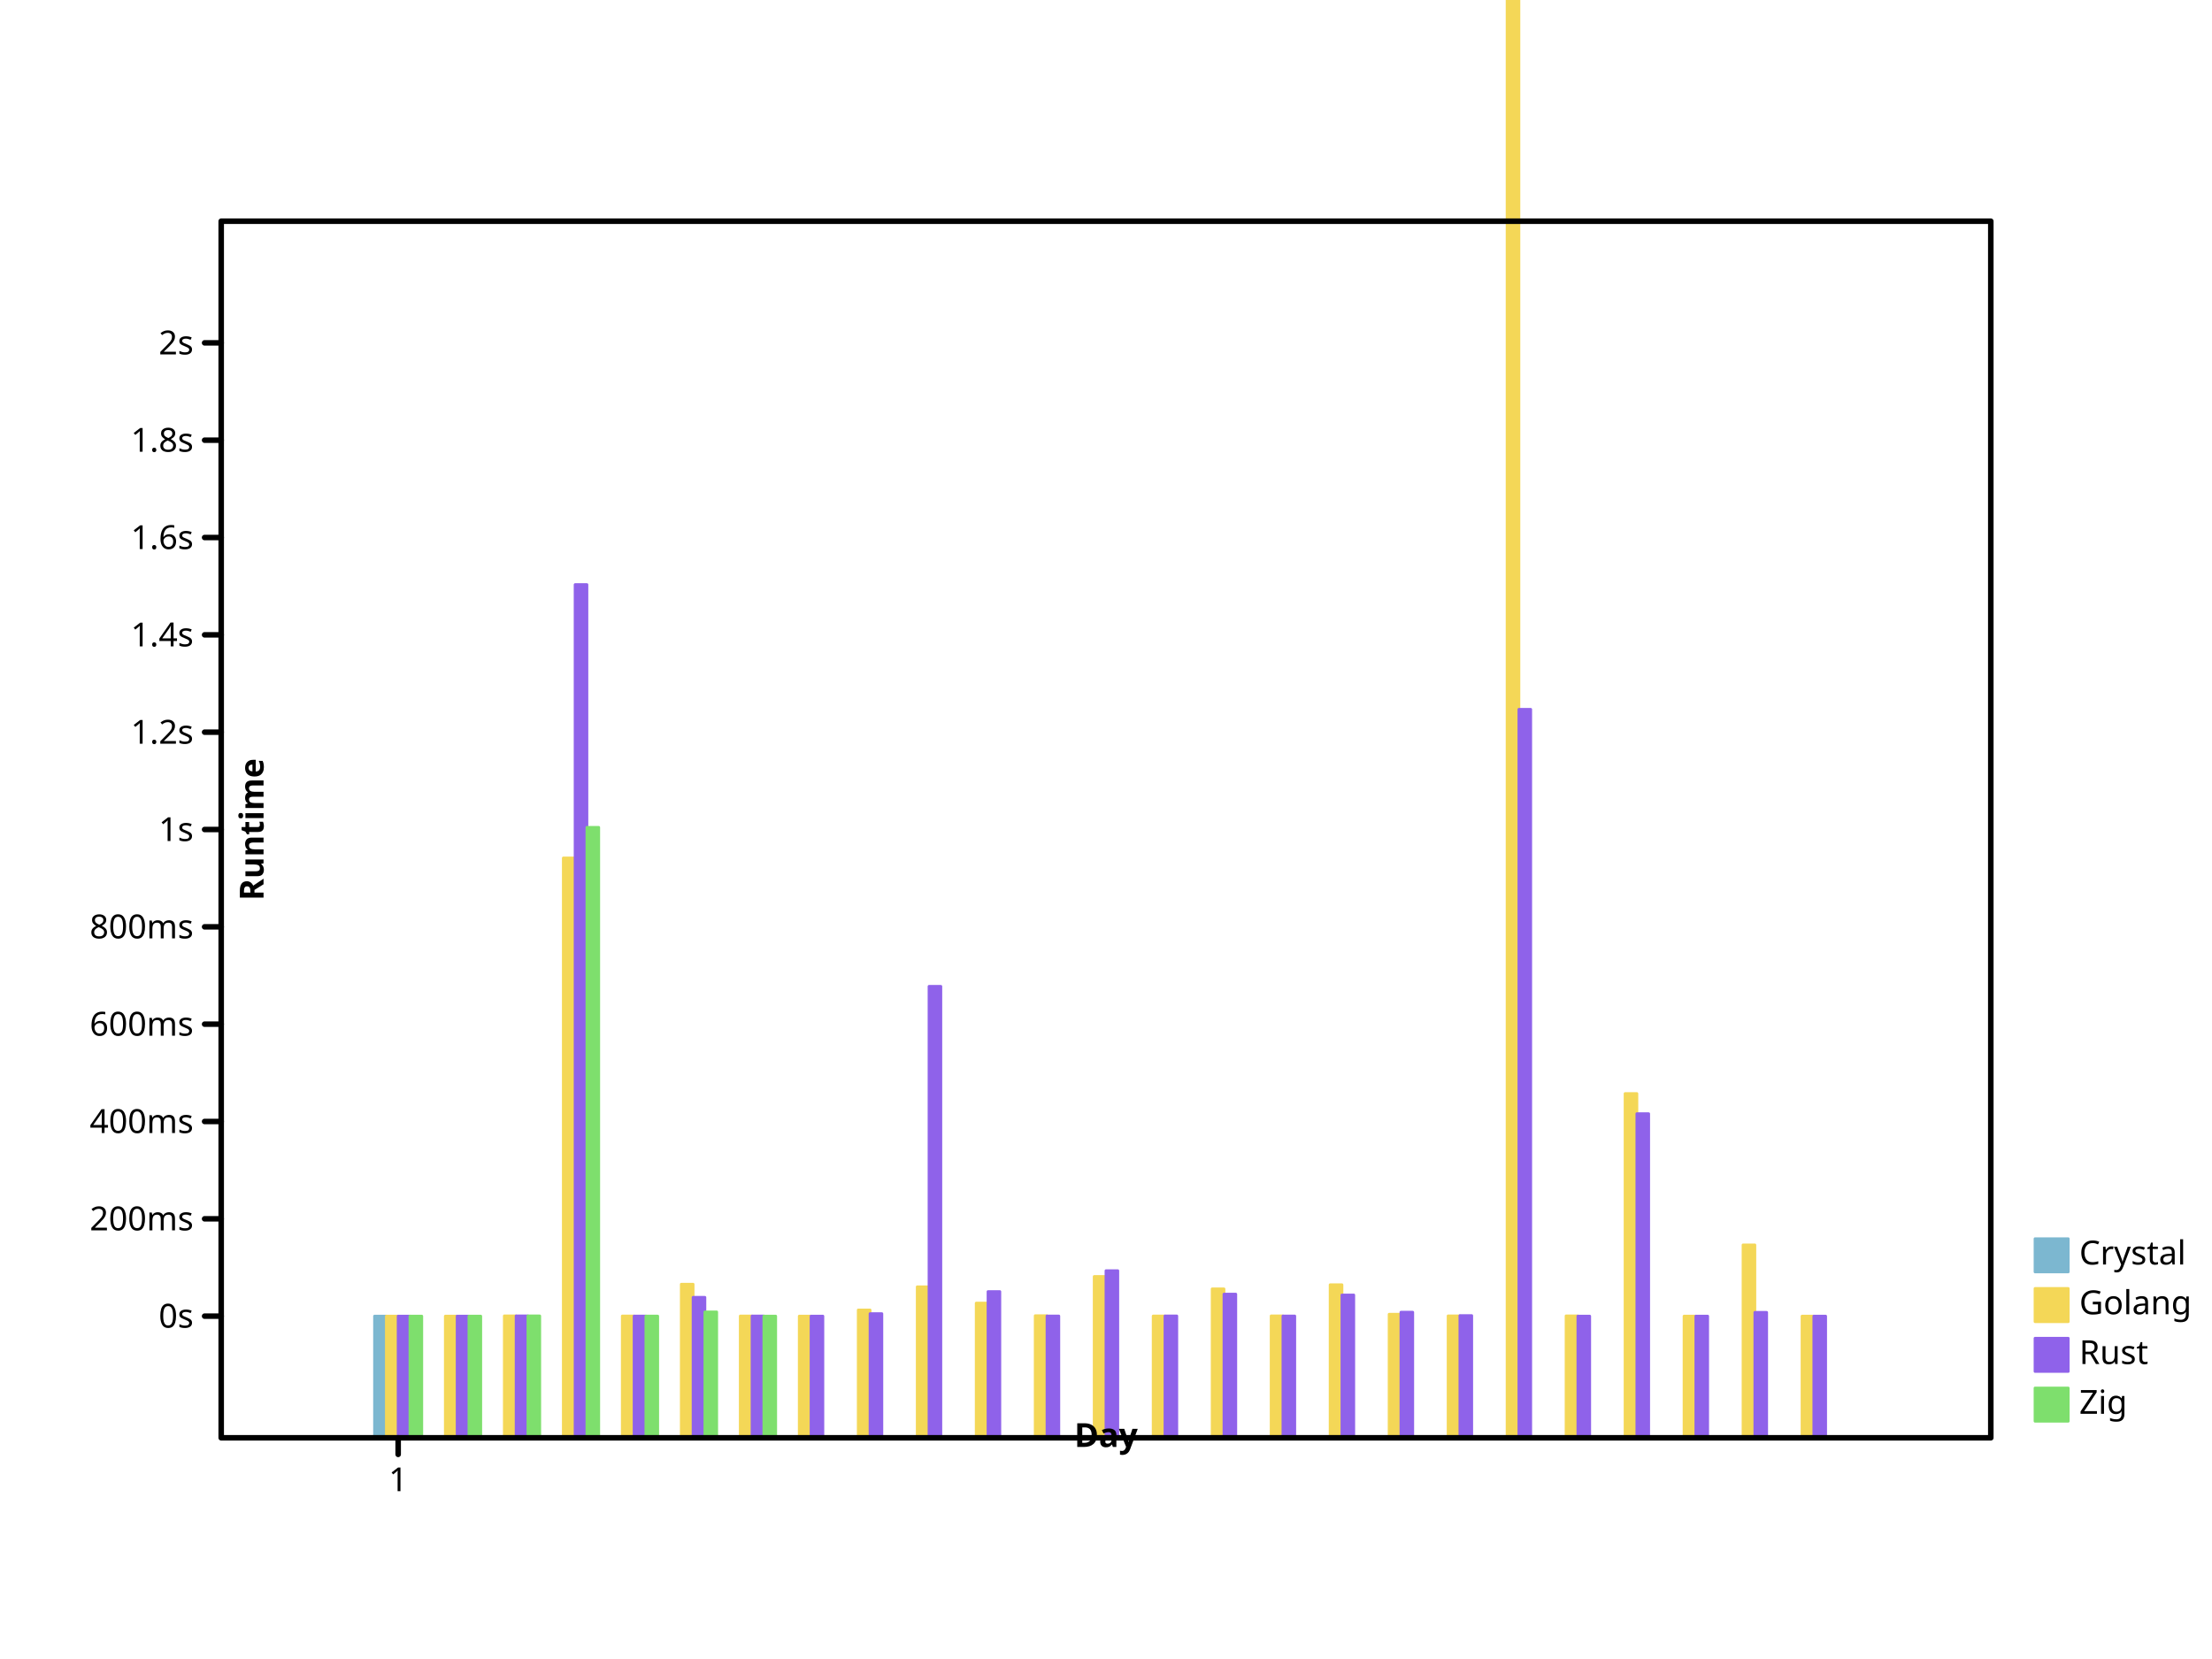
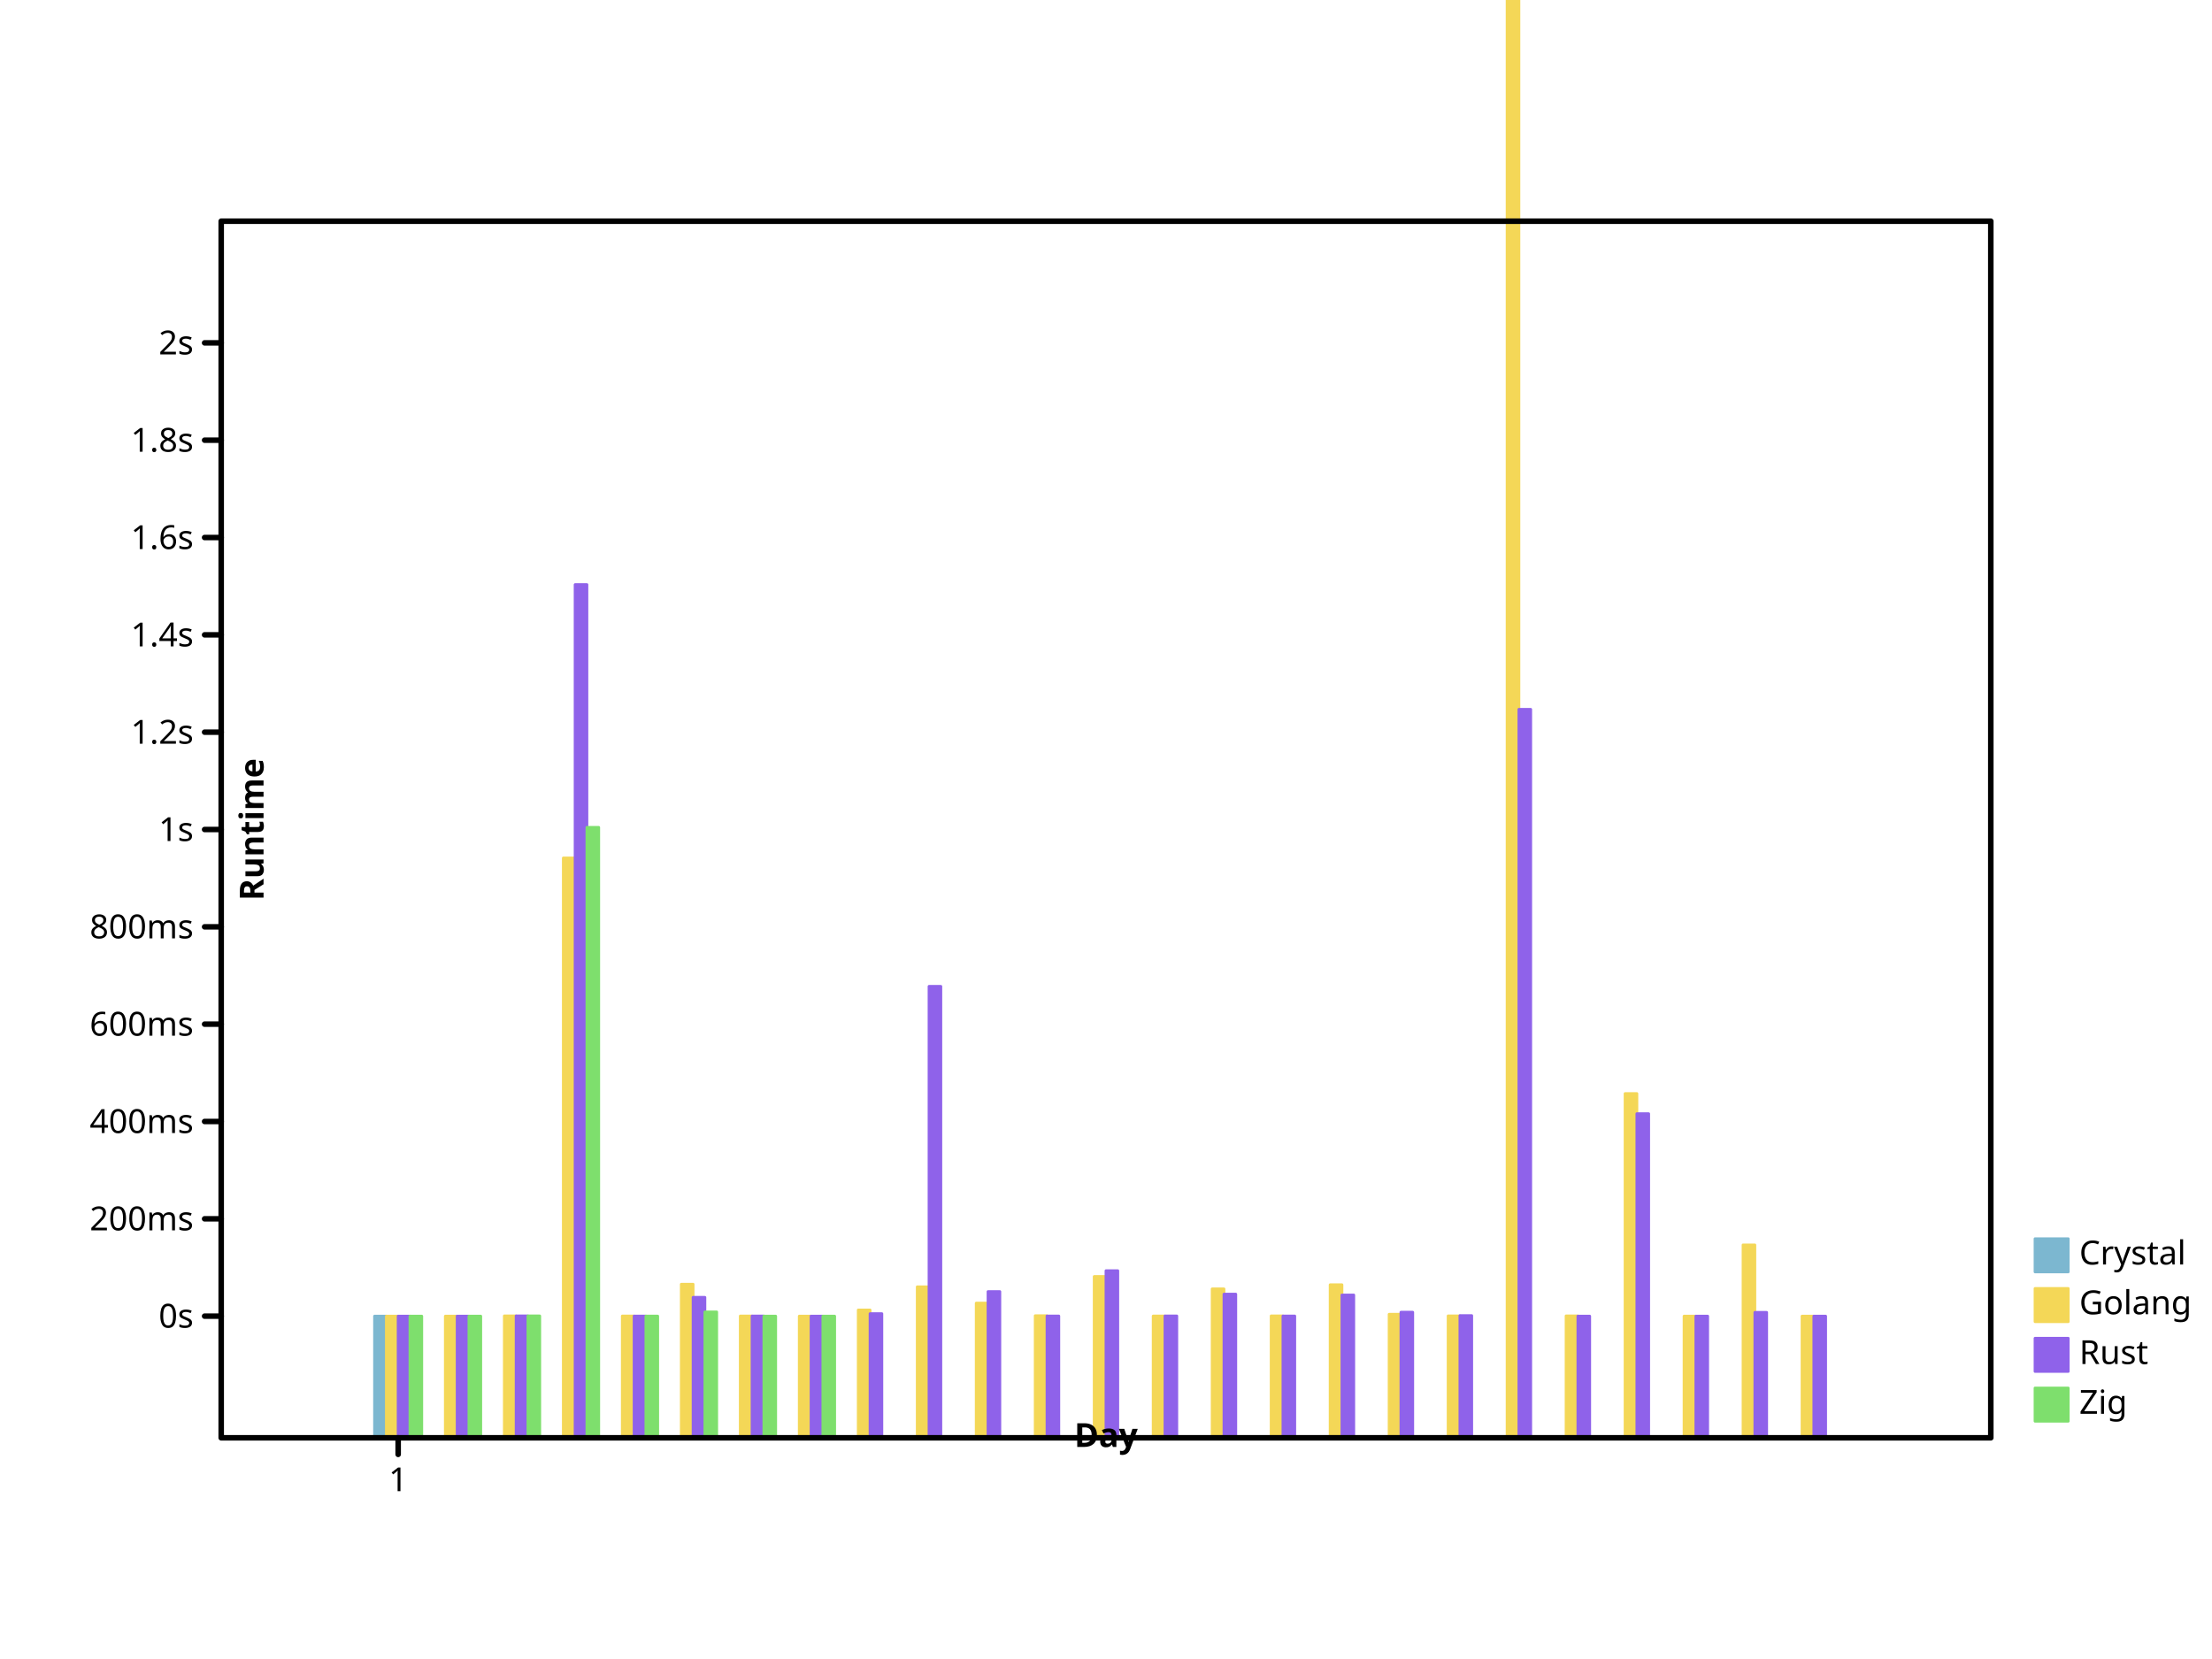
- <svg xmlns="http://www.w3.org/2000/svg" preserveAspectRatio="xMidYMid meet" width="800" height="600" viewbox="0 0 800 600">
+ <svg xmlns="http://www.w3.org/2000/svg" viewbox="0 0 800 600" preserveAspectRatio="xMidYMid meet" width="800" height="600">
  <defs>
-     <marker refX="5" refY="5" markerUnits="userSpaceOnUse" markerWidth="2%" markerHeight="2%" id="circle" viewBox="0 0 10 10 ">
+     <marker refY="5" markerUnits="userSpaceOnUse" markerWidth="2%" markerHeight="2%" id="circle" viewBox="0 0 10 10 " refX="5">
      <circle cx="5" cy="5" r="3" fill="none" stroke="black" />
    </marker>
-     <marker markerWidth="2%" markerHeight="2%" id="filled-circle" viewBox="0 0 10 10 " refX="5" refY="5" markerUnits="userSpaceOnUse">
-       <circle stroke="none" cx="5" cy="5" r="3" fill="black" />
+     <marker refY="5" markerUnits="userSpaceOnUse" markerWidth="2%" markerHeight="2%" id="filled-circle" viewBox="0 0 10 10 " refX="5">
+       <circle cy="5" r="3" fill="black" stroke="none" cx="5" />
    </marker>
    <marker markerWidth="2%" markerHeight="2%" id="square" viewBox="0 0 10 10 " refX="5" refY="5" markerUnits="userSpaceOnUse">
      <rect stroke="black" x="2" y="2" width="6" height="6" fill="none" />
    </marker>
-     <marker markerWidth="2%" markerHeight="2%" id="filled-square" viewBox="0 0 10 10 " refX="5" refY="5" markerUnits="userSpaceOnUse">
-       <rect height="6" fill="black" stroke="none" x="2" y="2" width="6" />
+     <marker markerUnits="userSpaceOnUse" markerWidth="2%" markerHeight="2%" id="filled-square" viewBox="0 0 10 10 " refX="5" refY="5">
+       <rect x="2" y="2" width="6" height="6" fill="black" stroke="none" />
    </marker>
  </defs>
-   <g stroke-linejoin="round" transform="translate(80 520 )scale(1 -1 )" fill="hsl(198, 47%, 65%)" stroke="hsl(198, 47%, 65%)" stroke-width="1px" stroke-linecap="round">
+   <g stroke-linecap="round" stroke-linejoin="round" transform="translate(80 520 )scale(1 -1 )" fill="hsl(198, 47%, 65%)" stroke="hsl(198, 47%, 65%)" stroke-width="1px">
    <rect vector-effect="non-scaling-stroke" x="5.546667e+01" y="0" width="4.266667e+00" height="4.400653e+01" />
  </g>
-   <g stroke="hsl(49, 88%, 65%)" stroke-width="1px" stroke-linecap="round" stroke-linejoin="round" transform="translate(80 520 )scale(1 -1 )" fill="hsl(49, 88%, 65%)">
-     <rect x="5.973333e+01" y="0" width="4.266667e+00" height="4.400241e+01" vector-effect="non-scaling-stroke" />
-     <rect width="4.266667e+00" height="4.400484e+01" vector-effect="non-scaling-stroke" x="8.106667e+01" y="0" />
+   <g fill="hsl(49, 88%, 65%)" stroke="hsl(49, 88%, 65%)" stroke-width="1px" stroke-linecap="round" stroke-linejoin="round" transform="translate(80 520 )scale(1 -1 )">
+     <rect vector-effect="non-scaling-stroke" x="5.973333e+01" y="0" width="4.266667e+00" height="4.400241e+01" />
+     <rect vector-effect="non-scaling-stroke" x="8.106667e+01" y="0" width="4.266667e+00" height="4.400484e+01" />
    <rect x="1.024000e+02" y="0" width="4.266667e+00" height="4.409664e+01" vector-effect="non-scaling-stroke" />
-     <rect height="2.097016e+02" vector-effect="non-scaling-stroke" x="1.237333e+02" y="0" width="4.266667e+00" />
+     <rect vector-effect="non-scaling-stroke" x="1.237333e+02" y="0" width="4.266667e+00" height="2.097016e+02" />
    <rect x="1.450667e+02" y="0" width="4.266667e+00" height="4.405029e+01" vector-effect="non-scaling-stroke" />
-     <rect vector-effect="non-scaling-stroke" x="1.664000e+02" y="0" width="4.266667e+00" height="5.554050e+01" />
-     <rect height="4.404342e+01" vector-effect="non-scaling-stroke" x="1.877333e+02" y="0" width="4.266667e+00" />
-     <rect vector-effect="non-scaling-stroke" x="2.090667e+02" y="0" width="4.266667e+00" height="4.400373e+01" />
-     <rect vector-effect="non-scaling-stroke" x="2.304000e+02" y="0" width="4.266667e+00" height="4.622952e+01" />
+     <rect width="4.266667e+00" height="5.554050e+01" vector-effect="non-scaling-stroke" x="1.664000e+02" y="0" />
+     <rect y="0" width="4.266667e+00" height="4.404342e+01" vector-effect="non-scaling-stroke" x="1.877333e+02" />
+     <rect vector-effect="non-scaling-stroke" x="2.090667e+02" y="0" width="4.266667e+00" height="4.400136e+01" />
+     <rect width="4.266667e+00" height="4.622952e+01" vector-effect="non-scaling-stroke" x="2.304000e+02" y="0" />
    <rect y="0" width="4.266667e+00" height="5.460722e+01" vector-effect="non-scaling-stroke" x="2.517333e+02" />
-     <rect x="2.730667e+02" y="0" width="4.266667e+00" height="4.871157e+01" vector-effect="non-scaling-stroke" />
-     <rect height="4.415016e+01" vector-effect="non-scaling-stroke" x="2.944000e+02" y="0" width="4.266667e+00" />
-     <rect y="0" width="4.266667e+00" height="5.833423e+01" vector-effect="non-scaling-stroke" x="3.157333e+02" />
-     <rect x="3.370667e+02" y="0" width="4.266667e+00" height="4.404200e+01" vector-effect="non-scaling-stroke" />
-     <rect vector-effect="non-scaling-stroke" x="3.584000e+02" y="0" width="4.266667e+00" height="5.385255e+01" />
+     <rect height="4.871157e+01" vector-effect="non-scaling-stroke" x="2.730667e+02" y="0" width="4.266667e+00" />
+     <rect y="0" width="4.266667e+00" height="4.415016e+01" vector-effect="non-scaling-stroke" x="2.944000e+02" />
+     <rect x="3.157333e+02" y="0" width="4.266667e+00" height="5.833423e+01" vector-effect="non-scaling-stroke" />
+     <rect vector-effect="non-scaling-stroke" x="3.370667e+02" y="0" width="4.266667e+00" height="4.404200e+01" />
+     <rect height="5.385255e+01" vector-effect="non-scaling-stroke" x="3.584000e+02" y="0" width="4.266667e+00" />
    <rect x="3.797333e+02" y="0" width="4.266667e+00" height="4.408992e+01" vector-effect="non-scaling-stroke" />
-     <rect y="0" width="4.266667e+00" height="5.534909e+01" vector-effect="non-scaling-stroke" x="4.010667e+02" />
-     <rect vector-effect="non-scaling-stroke" x="4.224000e+02" y="0" width="4.266667e+00" height="4.468289e+01" />
-     <rect vector-effect="non-scaling-stroke" x="4.437333e+02" y="0" width="4.266667e+00" height="4.409594e+01" />
-     <rect y="0" width="4.266667e+00" height="6.740130e+02" vector-effect="non-scaling-stroke" x="4.650667e+02" />
-     <rect vector-effect="non-scaling-stroke" x="4.864000e+02" y="0" width="4.266667e+00" height="4.409445e+01" />
-     <rect vector-effect="non-scaling-stroke" x="5.077333e+02" y="0" width="4.266667e+00" height="1.244924e+02" />
-     <rect width="4.266667e+00" height="4.400394e+01" vector-effect="non-scaling-stroke" x="5.290667e+02" y="0" />
-     <rect x="5.504000e+02" y="0" width="4.266667e+00" height="6.975917e+01" vector-effect="non-scaling-stroke" />
+     <rect vector-effect="non-scaling-stroke" x="4.010667e+02" y="0" width="4.266667e+00" height="5.534909e+01" />
+     <rect height="4.468289e+01" vector-effect="non-scaling-stroke" x="4.224000e+02" y="0" width="4.266667e+00" />
+     <rect width="4.266667e+00" height="4.409594e+01" vector-effect="non-scaling-stroke" x="4.437333e+02" y="0" />
+     <rect vector-effect="non-scaling-stroke" x="4.650667e+02" y="0" width="4.266667e+00" height="6.740130e+02" />
+     <rect width="4.266667e+00" height="4.409445e+01" vector-effect="non-scaling-stroke" x="4.864000e+02" y="0" />
+     <rect y="0" width="4.266667e+00" height="1.244924e+02" vector-effect="non-scaling-stroke" x="5.077333e+02" />
+     <rect height="4.400394e+01" vector-effect="non-scaling-stroke" x="5.290667e+02" y="0" width="4.266667e+00" />
+     <rect y="0" width="4.266667e+00" height="6.975917e+01" vector-effect="non-scaling-stroke" x="5.504000e+02" />
    <rect vector-effect="non-scaling-stroke" x="5.717333e+02" y="0" width="4.266667e+00" height="4.400157e+01" />
  </g>
-   <g stroke-linejoin="round" transform="translate(80 520 )scale(1 -1 )" fill="hsl(260, 76%, 65%)" stroke="hsl(260, 76%, 65%)" stroke-width="1px" stroke-linecap="round">
-     <rect x="6.400000e+01" y="0" width="4.266667e+00" height="4.400227e+01" vector-effect="non-scaling-stroke" />
-     <rect x="8.533333e+01" y="0" width="4.266667e+00" height="4.400916e+01" vector-effect="non-scaling-stroke" />
-     <rect vector-effect="non-scaling-stroke" x="1.066667e+02" y="0" width="4.266667e+00" height="4.408215e+01" />
-     <rect y="0" width="4.266667e+00" height="3.085703e+02" vector-effect="non-scaling-stroke" x="1.280000e+02" />
-     <rect y="0" width="4.266667e+00" height="4.402440e+01" vector-effect="non-scaling-stroke" x="1.493333e+02" />
+   <g transform="translate(80 520 )scale(1 -1 )" fill="hsl(260, 76%, 65%)" stroke="hsl(260, 76%, 65%)" stroke-width="1px" stroke-linecap="round" stroke-linejoin="round">
+     <rect y="0" width="4.266667e+00" height="4.400227e+01" vector-effect="non-scaling-stroke" x="6.400000e+01" />
+     <rect vector-effect="non-scaling-stroke" x="8.533333e+01" y="0" width="4.266667e+00" height="4.400916e+01" />
+     <rect x="1.066667e+02" y="0" width="4.266667e+00" height="4.408215e+01" vector-effect="non-scaling-stroke" />
+     <rect width="4.266667e+00" height="3.085703e+02" vector-effect="non-scaling-stroke" x="1.280000e+02" y="0" />
+     <rect height="4.402440e+01" vector-effect="non-scaling-stroke" x="1.493333e+02" y="0" width="4.266667e+00" />
    <rect width="4.266667e+00" height="5.079964e+01" vector-effect="non-scaling-stroke" x="1.706667e+02" y="0" />
    <rect vector-effect="non-scaling-stroke" x="192" y="0" width="4.266667e+00" height="4.404217e+01" />
    <rect vector-effect="non-scaling-stroke" x="2.133333e+02" y="0" width="4.266667e+00" height="4.400574e+01" />
-     <rect width="4.266667e+00" height="4.489036e+01" vector-effect="non-scaling-stroke" x="2.346667e+02" y="0" />
-     <rect vector-effect="non-scaling-stroke" x="256" y="0" width="4.266667e+00" height="1.632705e+02" />
+     <rect height="4.489036e+01" vector-effect="non-scaling-stroke" x="2.346667e+02" y="0" width="4.266667e+00" />
+     <rect width="4.266667e+00" height="1.632705e+02" vector-effect="non-scaling-stroke" x="256" y="0" />
    <rect width="4.266667e+00" height="5.288153e+01" vector-effect="non-scaling-stroke" x="2.773333e+02" y="0" />
-     <rect height="4.405132e+01" vector-effect="non-scaling-stroke" x="2.986667e+02" y="0" width="4.266667e+00" />
+     <rect x="2.986667e+02" y="0" width="4.266667e+00" height="4.405132e+01" vector-effect="non-scaling-stroke" />
    <rect vector-effect="non-scaling-stroke" x="320" y="0" width="4.266667e+00" height="6.043265e+01" />
-     <rect x="3.413333e+02" y="0" width="4.266667e+00" height="4.407135e+01" vector-effect="non-scaling-stroke" />
-     <rect vector-effect="non-scaling-stroke" x="3.626667e+02" y="0" width="4.266667e+00" height="5.195903e+01" />
+     <rect y="0" width="4.266667e+00" height="4.407135e+01" vector-effect="non-scaling-stroke" x="3.413333e+02" />
+     <rect width="4.266667e+00" height="5.195903e+01" vector-effect="non-scaling-stroke" x="3.626667e+02" y="0" />
    <rect vector-effect="non-scaling-stroke" x="384" y="0" width="4.266667e+00" height="4.404799e+01" />
-     <rect vector-effect="non-scaling-stroke" x="4.053333e+02" y="0" width="4.266667e+00" height="5.164855e+01" />
-     <rect x="4.266667e+02" y="0" width="4.266667e+00" height="4.542256e+01" vector-effect="non-scaling-stroke" />
-     <rect y="0" width="4.266667e+00" height="4.419438e+01" vector-effect="non-scaling-stroke" x="448" />
-     <rect x="4.693333e+02" y="0" width="4.266667e+00" height="2.634562e+02" vector-effect="non-scaling-stroke" />
-     <rect x="4.906667e+02" y="0" width="4.266667e+00" height="4.400514e+01" vector-effect="non-scaling-stroke" />
-     <rect y="0" width="4.266667e+00" height="1.172092e+02" vector-effect="non-scaling-stroke" x="512" />
-     <rect width="4.266667e+00" height="4.400162e+01" vector-effect="non-scaling-stroke" x="5.333333e+02" y="0" />
-     <rect vector-effect="non-scaling-stroke" x="5.546667e+02" y="0" width="4.266667e+00" height="4.535789e+01" />
-     <rect height="4.400004e+01" vector-effect="non-scaling-stroke" x="576" y="0" width="4.266667e+00" />
+     <rect y="0" width="4.266667e+00" height="5.164855e+01" vector-effect="non-scaling-stroke" x="4.053333e+02" />
+     <rect y="0" width="4.266667e+00" height="4.542256e+01" vector-effect="non-scaling-stroke" x="4.266667e+02" />
+     <rect x="448" y="0" width="4.266667e+00" height="4.419438e+01" vector-effect="non-scaling-stroke" />
+     <rect vector-effect="non-scaling-stroke" x="4.693333e+02" y="0" width="4.266667e+00" height="2.634562e+02" />
+     <rect vector-effect="non-scaling-stroke" x="4.906667e+02" y="0" width="4.266667e+00" height="4.400514e+01" />
+     <rect vector-effect="non-scaling-stroke" x="512" y="0" width="4.266667e+00" height="1.172092e+02" />
+     <rect height="4.400162e+01" vector-effect="non-scaling-stroke" x="5.333333e+02" y="0" width="4.266667e+00" />
+     <rect height="4.535789e+01" vector-effect="non-scaling-stroke" x="5.546667e+02" y="0" width="4.266667e+00" />
+     <rect vector-effect="non-scaling-stroke" x="576" y="0" width="4.266667e+00" height="4.400004e+01" />
  </g>
-   <g stroke-width="1px" stroke-linecap="round" stroke-linejoin="round" transform="translate(80 520 )scale(1 -1 )" fill="hsl(111, 64%, 65%)" stroke="hsl(111, 64%, 65%)">
+   <g transform="translate(80 520 )scale(1 -1 )" fill="hsl(111, 64%, 65%)" stroke="hsl(111, 64%, 65%)" stroke-width="1px" stroke-linecap="round" stroke-linejoin="round">
    <rect vector-effect="non-scaling-stroke" x="6.826667e+01" y="0" width="4.266667e+00" height="4.400093e+01" />
-     <rect width="4.266667e+00" height="4.400076e+01" vector-effect="non-scaling-stroke" x="8.960000e+01" y="0" />
+     <rect y="0" width="4.266667e+00" height="4.400076e+01" vector-effect="non-scaling-stroke" x="8.960000e+01" />
    <rect y="0" width="4.266667e+00" height="4.408040e+01" vector-effect="non-scaling-stroke" x="1.109333e+02" />
-     <rect height="2.207771e+02" vector-effect="non-scaling-stroke" x="1.322667e+02" y="0" width="4.266667e+00" />
+     <rect vector-effect="non-scaling-stroke" x="1.322667e+02" y="0" width="4.266667e+00" height="2.207771e+02" />
    <rect x="1.536000e+02" y="0" width="4.266667e+00" height="4.401834e+01" vector-effect="non-scaling-stroke" />
-     <rect y="0" width="4.266667e+00" height="4.551870e+01" vector-effect="non-scaling-stroke" x="1.749333e+02" />
+     <rect width="4.266667e+00" height="4.551870e+01" vector-effect="non-scaling-stroke" x="1.749333e+02" y="0" />
    <rect x="1.962667e+02" y="0" width="4.266667e+00" height="4.400612e+01" vector-effect="non-scaling-stroke" />
+     <rect x="2.176000e+02" y="0" width="4.266667e+00" height="4.400062e+01" vector-effect="non-scaling-stroke" />
  </g>
-   <g stroke-linecap="round" font-style="normal" text-anchor="start" dominant-baseline="hanging" stroke="hsl(198, 47%, 65%)" stroke-width="1px" stroke-linejoin="round" fill="hsl(198, 47%, 65%)" font-family="sans-serif" font-size="12px" font-weight="normal">
-     <rect x="736" y="448" width="12" height="12" vector-effect="non-scaling-stroke" />
+   <g dominant-baseline="hanging" font-family="sans-serif" stroke-width="1px" font-style="normal" text-anchor="start" fill="hsl(198, 47%, 65%)" stroke-linejoin="round" font-size="12px" stroke="hsl(198, 47%, 65%)" stroke-linecap="round" font-weight="normal">
+     <rect y="448" width="12" height="12" vector-effect="non-scaling-stroke" x="736" />
    <g fill="black" stroke="black">
-       <text stroke="none" vector-effect="non-scaling-stroke" x="752" y="448" dominant-baseline="hanging">Crystal</text>
+       <text x="752" y="448" dominant-baseline="hanging" stroke="none" vector-effect="non-scaling-stroke">Crystal</text>
    </g>
-     <g stroke="hsl(49, 88%, 65%)" font-weight="normal" fill="hsl(49, 88%, 65%)" font-family="sans-serif" font-size="12px" font-style="normal" stroke-linecap="round" stroke-linejoin="round" stroke-width="1px" text-anchor="start" dominant-baseline="hanging">
-       <rect y="466" width="12" height="12" vector-effect="non-scaling-stroke" x="736" />
+     <g stroke="hsl(49, 88%, 65%)" font-family="sans-serif" text-anchor="start" stroke-width="1px" dominant-baseline="hanging" stroke-linecap="round" font-weight="normal" fill="hsl(49, 88%, 65%)" stroke-linejoin="round" font-size="12px" font-style="normal">
+       <rect vector-effect="non-scaling-stroke" x="736" y="466" width="12" height="12" />
      <g stroke="black" fill="black">
-         <text x="752" y="466" dominant-baseline="hanging" stroke="none" vector-effect="non-scaling-stroke">Golang</text>
+         <text y="466" dominant-baseline="hanging" stroke="none" vector-effect="non-scaling-stroke" x="752">Golang</text>
      </g>
-       <g font-style="normal" text-anchor="start" dominant-baseline="hanging" fill="hsl(260, 76%, 65%)" stroke-linecap="round" stroke="hsl(260, 76%, 65%)" font-family="sans-serif" font-size="12px" stroke-linejoin="round" font-weight="normal" stroke-width="1px">
+       <g stroke-linecap="round" stroke-width="1px" font-style="normal" dominant-baseline="hanging" fill="hsl(260, 76%, 65%)" font-family="sans-serif" font-weight="normal" text-anchor="start" stroke="hsl(260, 76%, 65%)" stroke-linejoin="round" font-size="12px">
        <rect y="484" width="12" height="12" vector-effect="non-scaling-stroke" x="736" />
        <g fill="black" stroke="black">
-           <text vector-effect="non-scaling-stroke" x="752" y="484" dominant-baseline="hanging" stroke="none">Rust</text>
+           <text x="752" y="484" dominant-baseline="hanging" stroke="none" vector-effect="non-scaling-stroke">Rust</text>
        </g>
-         <g stroke-linejoin="round" font-family="sans-serif" text-anchor="start" dominant-baseline="hanging" fill="hsl(111, 64%, 65%)" stroke-linecap="round" font-weight="normal" stroke="hsl(111, 64%, 65%)" stroke-width="1px" font-size="12px" font-style="normal">
-           <rect x="736" y="502" width="12" height="12" vector-effect="non-scaling-stroke" />
+         <g stroke-linejoin="round" font-size="12px" stroke-linecap="round" font-family="sans-serif" stroke-width="1px" font-style="normal" dominant-baseline="hanging" stroke="hsl(111, 64%, 65%)" font-weight="normal" text-anchor="start" fill="hsl(111, 64%, 65%)">
+           <rect vector-effect="non-scaling-stroke" x="736" y="502" width="12" height="12" />
          <g stroke="black" fill="black">
-             <text stroke="none" vector-effect="non-scaling-stroke" x="752" y="502" dominant-baseline="hanging">Zig</text>
-             <g fill="none" stroke-linecap="round" font-family="sans-serif" font-weight="normal" stroke-width="2px" font-style="normal" text-anchor="start" stroke-linejoin="round" dominant-baseline="hanging" font-size="12px">
-               <rect width="640" height="440" vector-effect="non-scaling-stroke" x="80" y="80" />
+             <text dominant-baseline="hanging" stroke="none" vector-effect="non-scaling-stroke" x="752" y="502">Zig</text>
+             <g font-style="normal" fill="none" stroke-linejoin="round" font-weight="normal" font-family="sans-serif" stroke-linecap="round" stroke-width="2px" font-size="12px" text-anchor="start" dominant-baseline="hanging">
+               <rect y="80" width="640" height="440" vector-effect="non-scaling-stroke" x="80" />
            </g>
-             <g transform="translate(80 520 )scale(1 -1 )" font-size="12px" font-style="normal" text-anchor="start" font-weight="normal" fill="none" stroke-linecap="round" stroke-linejoin="round" dominant-baseline="hanging" stroke="black" stroke-width="2px" font-family="sans-serif">
+             <g font-size="12px" dominant-baseline="hanging" stroke="black" font-family="sans-serif" text-anchor="start" fill="none" stroke-linejoin="round" font-style="normal" transform="translate(80 520 )scale(1 -1 )" stroke-linecap="round" font-weight="normal" stroke-width="2px">
              <path vector-effect="non-scaling-stroke" d="M64,0 L64,-6 " />
            </g>
-             <g font-weight="normal" dominant-baseline="hanging" stroke="black" font-family="sans-serif" font-size="12px" font-style="normal" text-anchor="middle" fill="black" stroke-width="2px" stroke-linecap="round" stroke-linejoin="round" transform="translate(80 520 )scale(1 1 )">
-               <text y="10" dominant-baseline="hanging" stroke="none" vector-effect="non-scaling-stroke" x="64">1</text>
+             <g fill="black" stroke-linejoin="round" stroke="black" stroke-linecap="round" font-weight="normal" text-anchor="middle" dominant-baseline="hanging" transform="translate(80 520 )scale(1 1 )" font-style="normal" font-family="sans-serif" stroke-width="2px" font-size="12px">
+               <text stroke="none" vector-effect="non-scaling-stroke" x="64" y="10" dominant-baseline="hanging">1</text>
            </g>
-             <g font-weight="bold" stroke="black" font-size="12px" dominant-baseline="baseline" stroke-width="2px" font-family="sans-serif" transform="translate(80 520 )scale(1 1 )rotate(0 0 0 )" fill="black" stroke-linecap="round" font-style="normal" text-anchor="middle" stroke-linejoin="round">
+             <g stroke-linejoin="round" font-size="12px" font-style="normal" transform="translate(80 520 )scale(1 1 )rotate(0 0 0 )" stroke="black" text-anchor="middle" fill="black" stroke-width="2px" dominant-baseline="baseline" stroke-linecap="round" font-family="sans-serif" font-weight="bold">
              <text vector-effect="non-scaling-stroke" x="320" y="-6" dominant-baseline="baseline" stroke="none">Day</text>
            </g>
-             <g font-family="sans-serif" font-size="12px" text-anchor="middle" stroke-linecap="round" font-weight="bold" transform="translate(80 520 )scale(1 -1 )" stroke="black" font-style="normal" dominant-baseline="baseline" fill="black" stroke-linejoin="round" stroke-width="2px">
+             <g stroke="black" stroke-linejoin="round" font-size="12px" font-style="normal" dominant-baseline="baseline" stroke-linecap="round" font-family="sans-serif" font-weight="bold" text-anchor="middle" stroke-width="2px" transform="translate(80 520 )scale(1 -1 )" fill="black">
              <path vector-effect="non-scaling-stroke" d="M0,44 L-6,44 M0,7.920000e+01 L-6,7.920000e+01 M0,1.144000e+02 L-6,1.144000e+02 M0,1.496000e+02 L-6,1.496000e+02 M0,1.848000e+02 L-6,1.848000e+02 M0,220 L-6,220 M0,2.552000e+02 L-6,2.552000e+02 M0,2.904000e+02 L-6,2.904000e+02 M0,3.256000e+02 L-6,3.256000e+02 M0,3.608000e+02 L-6,3.608000e+02 M0,396 L-6,396 " />
            </g>
-             <g stroke-width="2px" font-size="12px" fill="black" font-weight="normal" font-style="normal" dominant-baseline="middle" stroke="black" transform="translate(80 520 )scale(1 1 )" stroke-linecap="round" stroke-linejoin="round" text-anchor="end" font-family="sans-serif">
+             <g font-weight="normal" text-anchor="end" fill="black" stroke-width="2px" stroke-linejoin="round" font-size="12px" stroke-linecap="round" font-family="sans-serif" transform="translate(80 520 )scale(1 1 )" font-style="normal" stroke="black" dominant-baseline="middle">
              <text x="-10" y="-44" dominant-baseline="middle" stroke="none" vector-effect="non-scaling-stroke">0s</text>
-               <text y="-7.920000e+01" dominant-baseline="middle" stroke="none" vector-effect="non-scaling-stroke" x="-10">200ms</text>
-               <text stroke="none" vector-effect="non-scaling-stroke" x="-10" y="-1.144000e+02" dominant-baseline="middle">400ms</text>
-               <text stroke="none" vector-effect="non-scaling-stroke" x="-10" y="-1.496000e+02" dominant-baseline="middle">600ms</text>
-               <text stroke="none" vector-effect="non-scaling-stroke" x="-10" y="-1.848000e+02" dominant-baseline="middle">800ms</text>
-               <text vector-effect="non-scaling-stroke" x="-10" y="-220" dominant-baseline="middle" stroke="none">1s</text>
-               <text x="-10" y="-2.552000e+02" dominant-baseline="middle" stroke="none" vector-effect="non-scaling-stroke">1.2s</text>
-               <text stroke="none" vector-effect="non-scaling-stroke" x="-10" y="-2.904000e+02" dominant-baseline="middle">1.4s</text>
-               <text stroke="none" vector-effect="non-scaling-stroke" x="-10" y="-3.256000e+02" dominant-baseline="middle">1.6s</text>
-               <text dominant-baseline="middle" stroke="none" vector-effect="non-scaling-stroke" x="-10" y="-3.608000e+02">1.8s</text>
-               <text stroke="none" vector-effect="non-scaling-stroke" x="-10" y="-396" dominant-baseline="middle">2s</text>
+               <text dominant-baseline="middle" stroke="none" vector-effect="non-scaling-stroke" x="-10" y="-7.920000e+01">200ms</text>
+               <text y="-1.144000e+02" dominant-baseline="middle" stroke="none" vector-effect="non-scaling-stroke" x="-10">400ms</text>
+               <text x="-10" y="-1.496000e+02" dominant-baseline="middle" stroke="none" vector-effect="non-scaling-stroke">600ms</text>
+               <text x="-10" y="-1.848000e+02" dominant-baseline="middle" stroke="none" vector-effect="non-scaling-stroke">800ms</text>
+               <text y="-220" dominant-baseline="middle" stroke="none" vector-effect="non-scaling-stroke" x="-10">1s</text>
+               <text vector-effect="non-scaling-stroke" x="-10" y="-2.552000e+02" dominant-baseline="middle" stroke="none">1.2s</text>
+               <text dominant-baseline="middle" stroke="none" vector-effect="non-scaling-stroke" x="-10" y="-2.904000e+02">1.4s</text>
+               <text vector-effect="non-scaling-stroke" x="-10" y="-3.256000e+02" dominant-baseline="middle" stroke="none">1.6s</text>
+               <text stroke="none" vector-effect="non-scaling-stroke" x="-10" y="-3.608000e+02" dominant-baseline="middle">1.8s</text>
+               <text dominant-baseline="middle" stroke="none" vector-effect="non-scaling-stroke" x="-10" y="-396">2s</text>
            </g>
-             <g dominant-baseline="hanging" stroke="black" stroke-linecap="round" stroke-linejoin="round" stroke-width="2px" font-family="sans-serif" font-size="12px" transform="translate(80 520 )scale(1 1 )rotate(-90 0 0 )" fill="black" font-style="normal" text-anchor="middle" font-weight="bold">
+             <g stroke-linecap="round" text-anchor="middle" dominant-baseline="hanging" transform="translate(80 520 )scale(1 1 )rotate(-90 0 0 )" fill="black" stroke-linejoin="round" font-style="normal" stroke="black" stroke-width="2px" font-size="12px" font-family="sans-serif" font-weight="bold">
              <text x="220" y="6" dominant-baseline="hanging" stroke="none" vector-effect="non-scaling-stroke">Runtime</text>
            </g>
          </g>
        </g>
      </g>
    </g>
  </g>
</svg>
